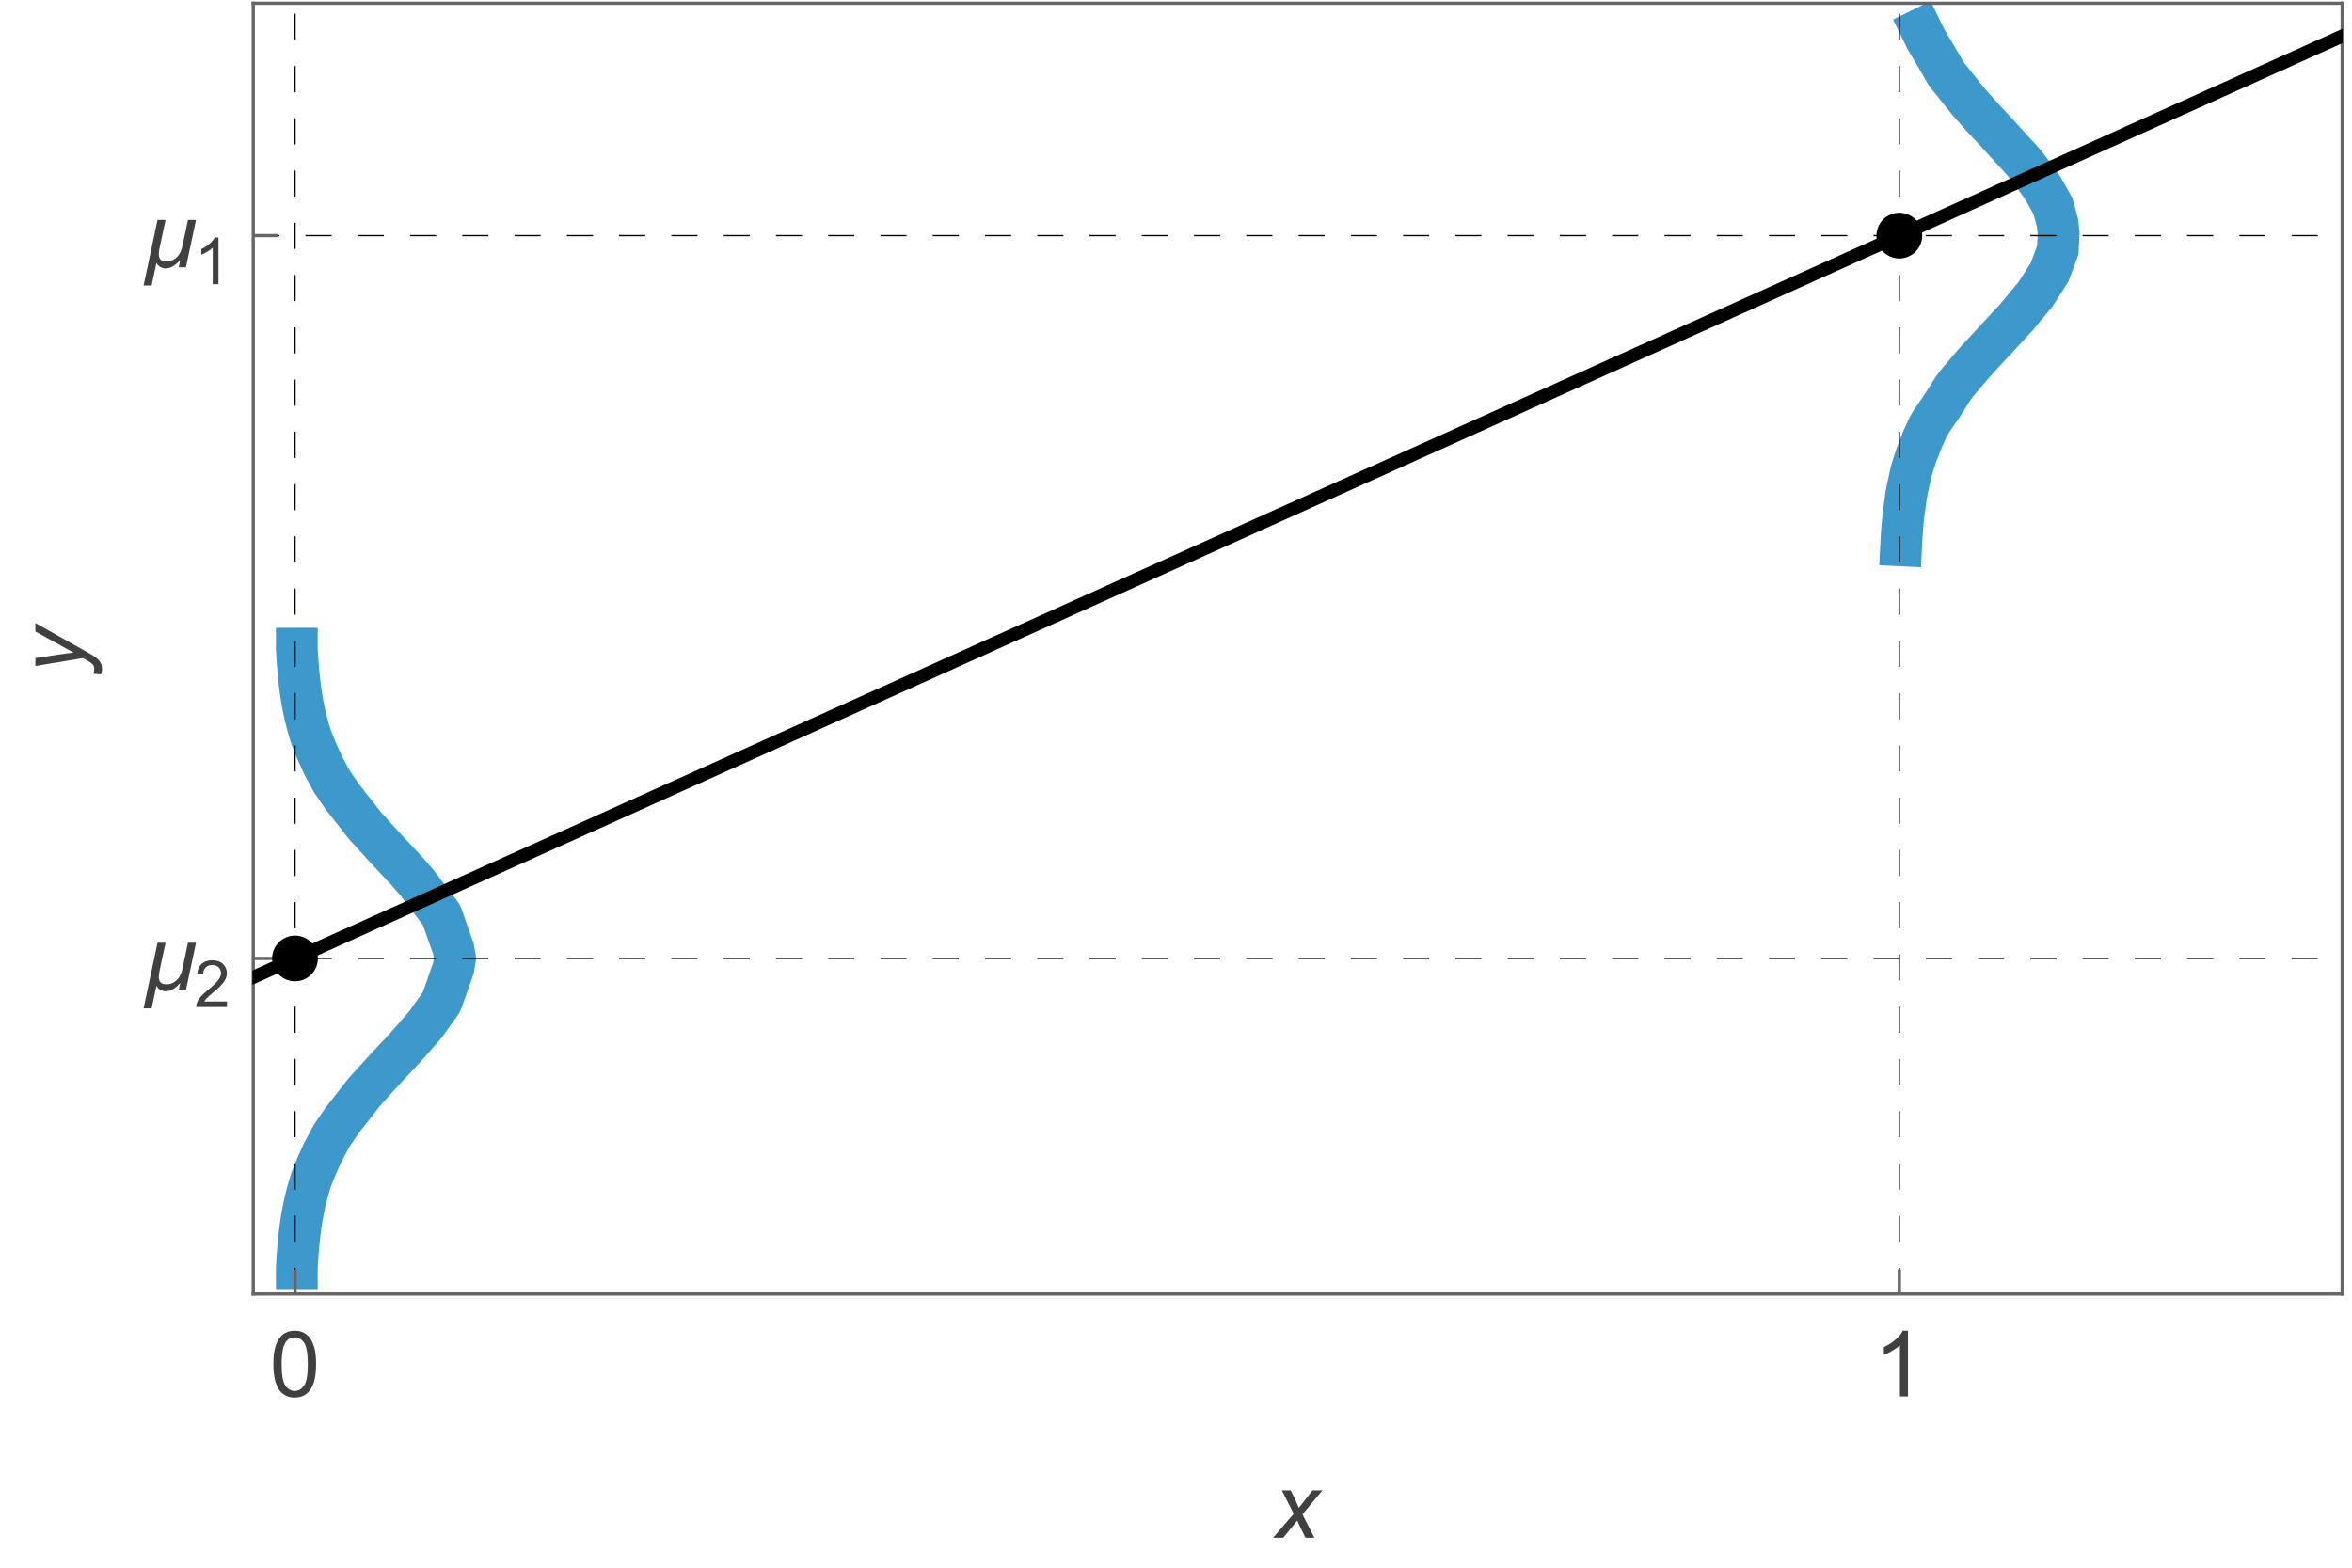
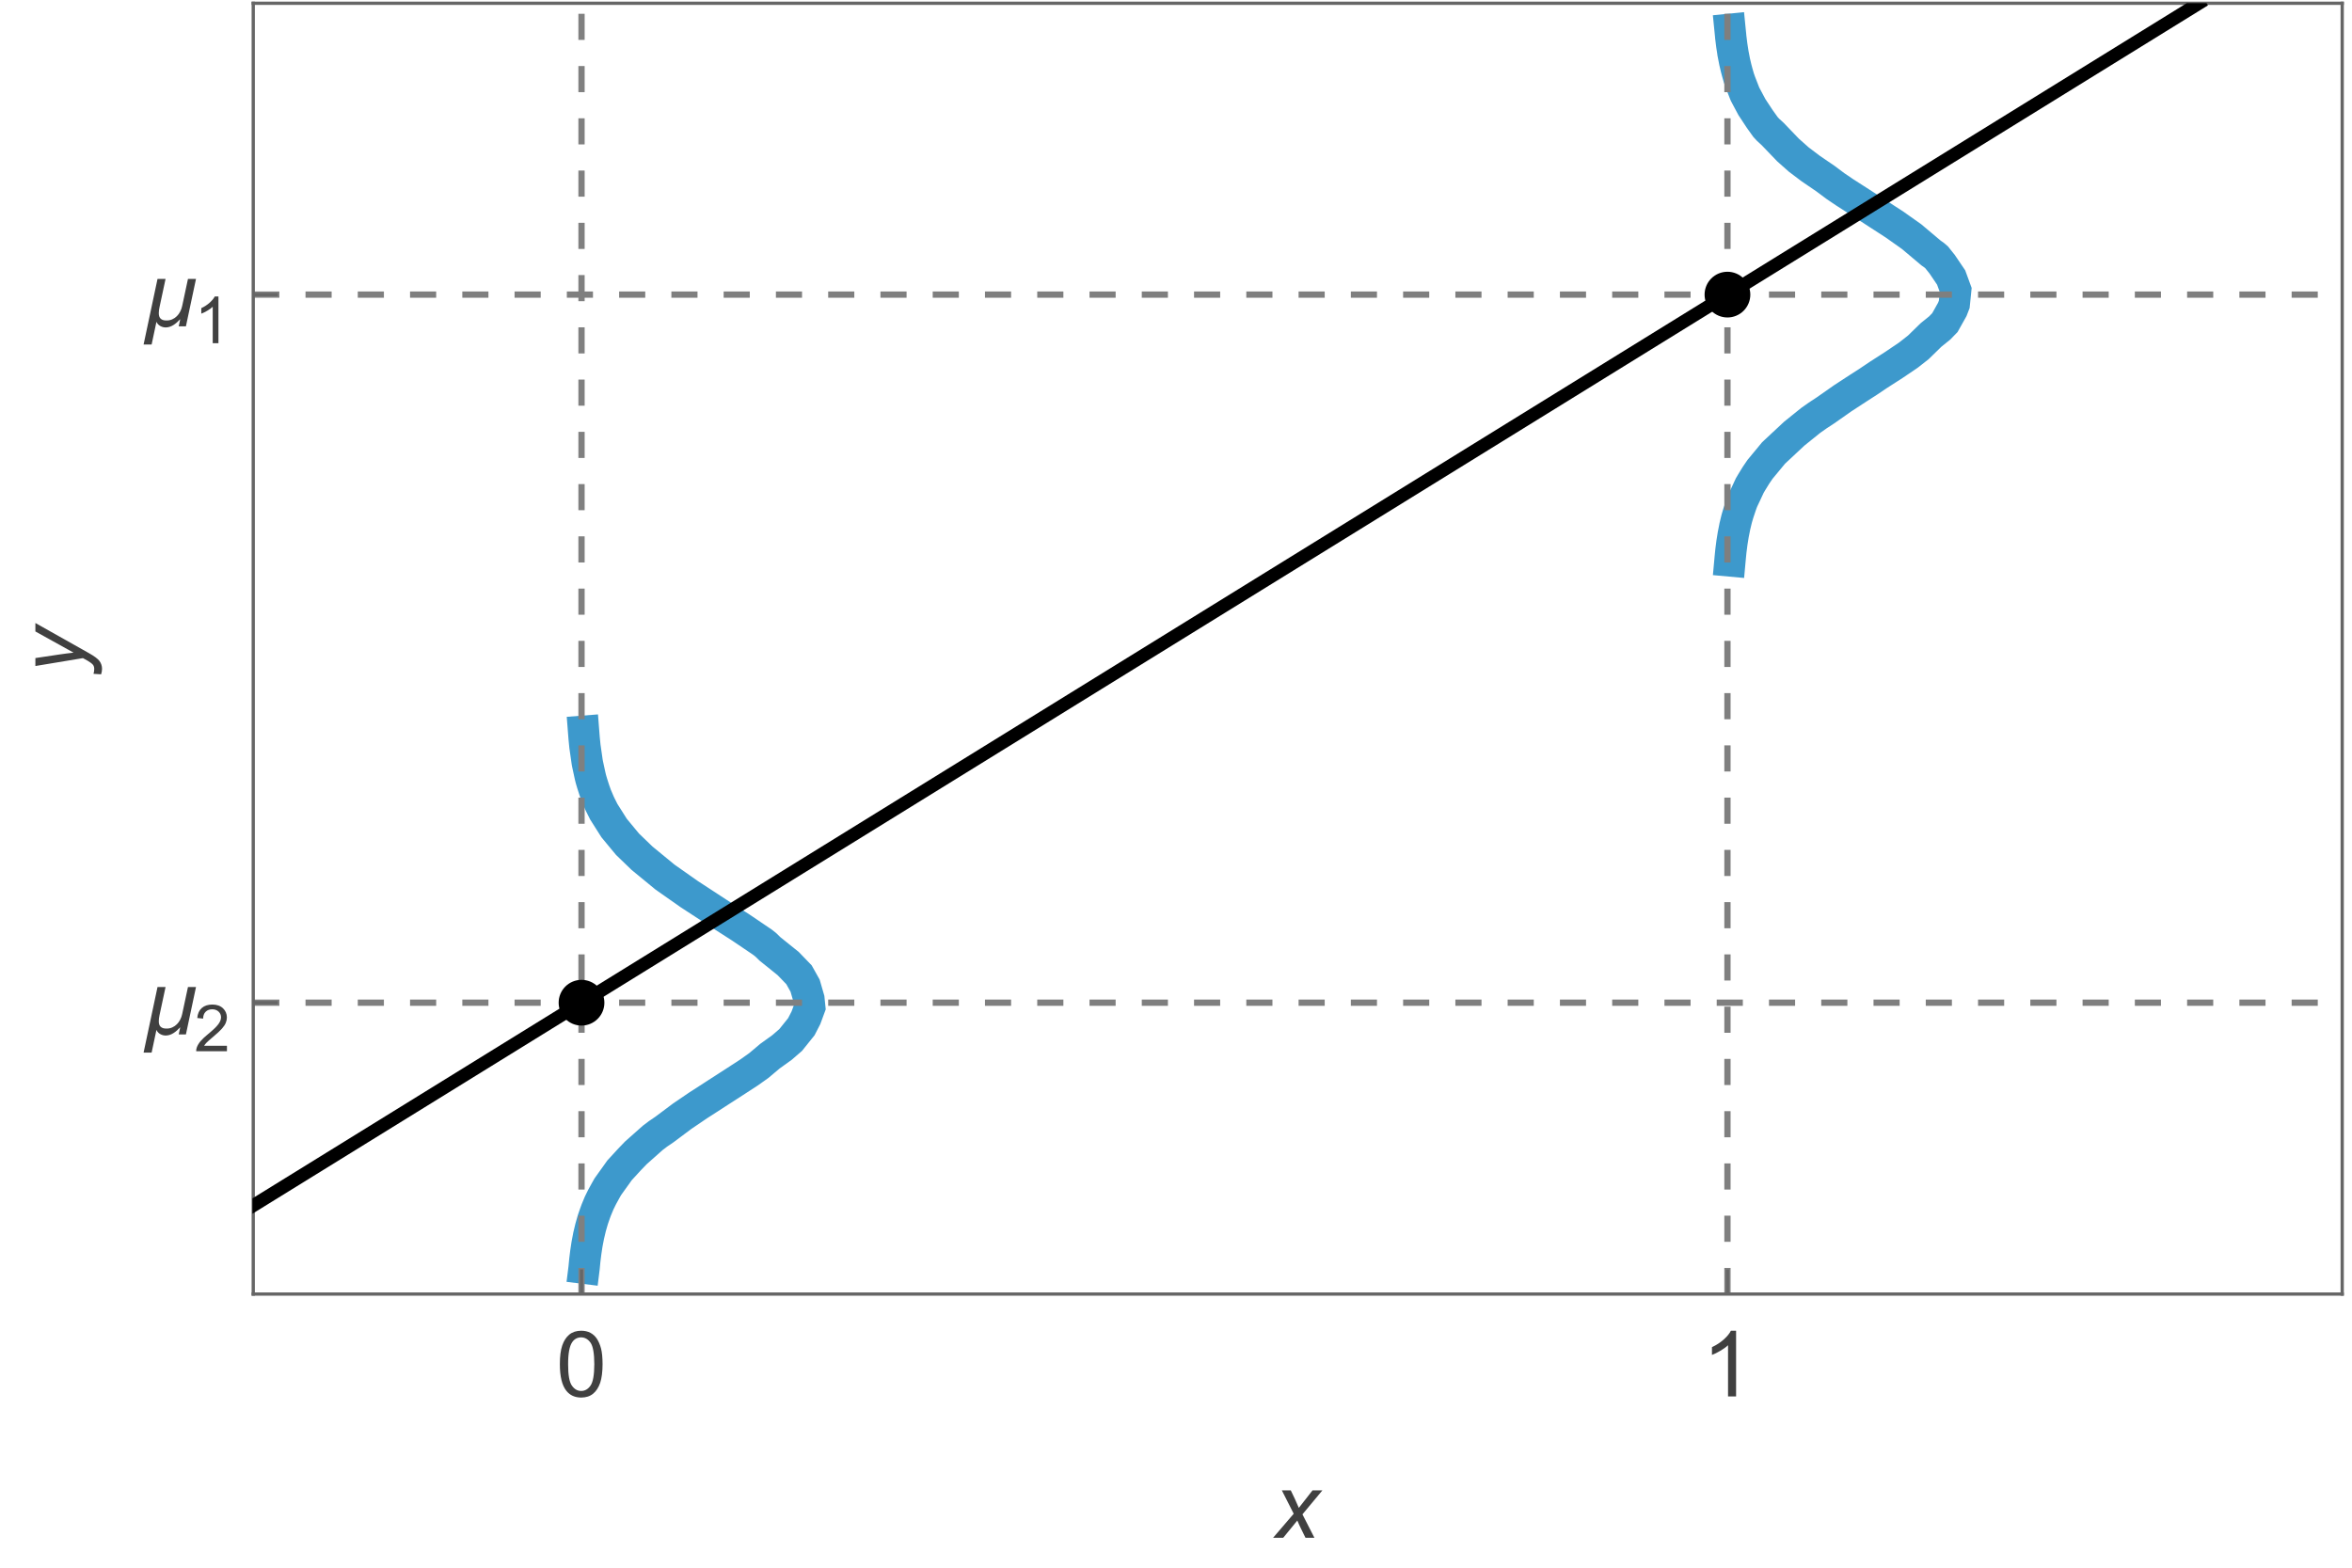
<svg xmlns="http://www.w3.org/2000/svg" xmlns:xlink="http://www.w3.org/1999/xlink" width="360pt" height="240pt" viewBox="0 0 360 240" version="1.1">
  <defs>
    <g>
      <symbol overflow="visible" id="glyph0-0">
        <path style="stroke:none;" d="M 1.75 0 L 1.75 -8.75 L 8.75 -8.75 L 8.75 0 Z M 1.969 -0.219 L 8.531 -0.219 L 8.531 -8.531 L 1.969 -8.531 Z M 1.969 -0.219 " />
      </symbol>
      <symbol overflow="visible" id="glyph0-1">
        <path style="stroke:none;" d="M 0.582 -4.941 C 0.578 -6.121 0.699 -7.074 0.945 -7.801 C 1.188 -8.52 1.551 -9.078 2.031 -9.473 C 2.512 -9.863 3.117 -10.059 3.848 -10.062 C 4.383 -10.059 4.855 -9.953 5.262 -9.738 C 5.668 -9.52 6 -9.207 6.266 -8.801 C 6.527 -8.391 6.738 -7.891 6.891 -7.309 C 7.039 -6.723 7.113 -5.934 7.117 -4.941 C 7.113 -3.762 6.992 -2.812 6.754 -2.094 C 6.508 -1.367 6.145 -0.809 5.668 -0.418 C 5.184 -0.023 4.578 0.168 3.848 0.172 C 2.879 0.168 2.121 -0.176 1.57 -0.867 C 0.91 -1.699 0.578 -3.055 0.582 -4.941 Z M 1.844 -4.941 C 1.84 -3.293 2.031 -2.199 2.422 -1.656 C 2.805 -1.109 3.281 -0.836 3.848 -0.84 C 4.41 -0.836 4.887 -1.109 5.273 -1.66 C 5.656 -2.203 5.848 -3.297 5.852 -4.941 C 5.848 -6.59 5.656 -7.688 5.273 -8.23 C 4.887 -8.77 4.406 -9.039 3.836 -9.043 C 3.27 -9.039 2.816 -8.801 2.48 -8.324 C 2.051 -7.711 1.84 -6.582 1.844 -4.941 Z M 1.844 -4.941 " />
      </symbol>
      <symbol overflow="visible" id="glyph0-2">
        <path style="stroke:none;" d="M 5.215 0 L 3.984 0 L 3.984 -7.84 C 3.688 -7.559 3.297 -7.273 2.816 -6.992 C 2.336 -6.707 1.906 -6.496 1.523 -6.355 L 1.523 -7.547 C 2.211 -7.867 2.812 -8.258 3.328 -8.723 C 3.844 -9.18 4.207 -9.625 4.422 -10.062 L 5.215 -10.062 Z M 5.215 0 " />
      </symbol>
      <symbol overflow="visible" id="glyph1-0">
        <path style="stroke:none;" d="M 0.875 0 L 0.875 -11.195 L 6.125 -11.195 L 6.125 0 Z M 1.75 -0.875 L 5.25 -0.875 L 5.25 -10.32 L 1.75 -10.32 Z M 1.75 -0.875 " />
      </symbol>
      <symbol overflow="visible" id="glyph1-1">
        <path style="stroke:none;" d="M 8.359 -7.254 L 6.816 0 L 5.715 0 L 5.941 -1.066 L 5.914 -1.066 C 5.766 -0.91 5.613 -0.758 5.449 -0.609 C 5.285 -0.461 5.113 -0.328 4.934 -0.215 C 4.75 -0.094 4.555 -0.004 4.355 0.066 C 4.152 0.133 3.941 0.168 3.719 0.172 C 3.57 0.168 3.426 0.148 3.285 0.113 C 3.141 0.07 3.004 0.02 2.879 -0.055 C 2.75 -0.125 2.637 -0.219 2.539 -0.328 C 2.438 -0.438 2.359 -0.559 2.305 -0.695 L 1.566 2.789 L 0.336 2.789 L 2.469 -7.254 L 3.699 -7.254 L 2.773 -2.926 C 2.738 -2.777 2.715 -2.629 2.695 -2.48 C 2.672 -2.324 2.66 -2.176 2.664 -2.031 C 2.66 -1.629 2.758 -1.34 2.961 -1.16 C 3.156 -0.98 3.449 -0.891 3.84 -0.895 C 4.164 -0.891 4.461 -0.949 4.73 -1.074 C 4.996 -1.191 5.234 -1.355 5.438 -1.562 C 5.641 -1.762 5.809 -1.996 5.945 -2.27 C 6.082 -2.535 6.184 -2.82 6.246 -3.125 L 7.129 -7.254 Z M 8.359 -7.254 " />
      </symbol>
      <symbol overflow="visible" id="glyph2-0">
        <path style="stroke:none;" d="M 1.242 0 L 1.242 -6.219 L 6.219 -6.219 L 6.219 0 Z M 1.398 -0.156 L 6.062 -0.156 L 6.062 -6.062 L 1.398 -6.062 Z M 1.398 -0.156 " />
      </symbol>
      <symbol overflow="visible" id="glyph2-1">
        <path style="stroke:none;" d="M 5.008 -0.84 L 5.008 0 L 0.301 0 C 0.293 -0.211 0.328 -0.41 0.402 -0.605 C 0.52 -0.926 0.711 -1.242 0.977 -1.555 C 1.238 -1.859 1.621 -2.219 2.125 -2.633 C 2.895 -3.266 3.418 -3.77 3.691 -4.141 C 3.965 -4.512 4.102 -4.863 4.102 -5.195 C 4.102 -5.539 3.977 -5.832 3.727 -6.07 C 3.477 -6.305 3.152 -6.422 2.758 -6.426 C 2.336 -6.422 2 -6.297 1.75 -6.047 C 1.496 -5.793 1.367 -5.441 1.363 -5 L 0.465 -5.09 C 0.523 -5.758 0.758 -6.27 1.16 -6.625 C 1.559 -6.973 2.098 -7.148 2.777 -7.152 C 3.461 -7.148 4 -6.957 4.402 -6.582 C 4.797 -6.199 4.996 -5.73 5 -5.176 C 4.996 -4.887 4.938 -4.605 4.824 -4.332 C 4.703 -4.055 4.512 -3.766 4.242 -3.465 C 3.973 -3.156 3.523 -2.738 2.895 -2.211 C 2.371 -1.766 2.031 -1.469 1.883 -1.312 C 1.73 -1.156 1.609 -0.996 1.516 -0.84 Z M 5.008 -0.84 " />
      </symbol>
      <symbol overflow="visible" id="glyph2-2">
        <path style="stroke:none;" d="M 3.707 0 L 2.832 0 L 2.832 -5.574 C 2.617 -5.367 2.344 -5.168 2.004 -4.969 C 1.66 -4.766 1.352 -4.613 1.082 -4.52 L 1.082 -5.363 C 1.57 -5.59 1.996 -5.871 2.363 -6.199 C 2.727 -6.527 2.988 -6.844 3.145 -7.152 L 3.707 -7.152 Z M 3.707 0 " />
      </symbol>
      <symbol overflow="visible" id="glyph3-0">
        <path style="stroke:none;" d="M 1.75 0 L 1.75 -8.75 L 8.75 -8.75 L 8.75 0 Z M 1.969 -0.219 L 8.531 -0.219 L 8.531 -8.531 L 1.969 -8.531 Z M 1.969 -0.219 " />
      </symbol>
      <symbol overflow="visible" id="glyph3-1">
        <path style="stroke:none;" d="M -0.02 0 L 3.137 -3.684 L 1.324 -7.258 L 2.691 -7.258 L 3.309 -5.969 C 3.531 -5.48 3.734 -5.016 3.922 -4.578 L 6.016 -7.258 L 7.527 -7.258 L 4.477 -3.59 L 6.309 0 L 4.941 0 L 4.219 -1.477 C 4.062 -1.789 3.887 -2.176 3.691 -2.645 L 1.531 0 Z M -0.02 0 " />
      </symbol>
      <symbol overflow="visible" id="glyph4-0">
        <path style="stroke:none;" d="M 0 -1.75 L -8.75 -1.75 L -8.75 -8.75 L 0 -8.75 Z M -0.219 -1.969 L -0.219 -8.531 L -8.531 -8.531 L -8.531 -1.969 Z M -0.219 -1.969 " />
      </symbol>
      <symbol overflow="visible" id="glyph4-1">
        <path style="stroke:none;" d="M 2.801 0 L 1.641 -0.074 C 1.711 -0.328 1.746 -0.578 1.75 -0.82 C 1.746 -1.07 1.688 -1.273 1.578 -1.43 C 1.422 -1.629 1.141 -1.848 0.73 -2.086 L 0.02 -2.48 L -7.258 -1.27 L -7.258 -2.488 L -3.59 -3.035 C -2.859 -3.145 -2.133 -3.238 -1.414 -3.316 L -7.258 -6.562 L -7.258 -7.855 L 0.965 -3.227 C 1.766 -2.777 2.297 -2.379 2.555 -2.035 C 2.812 -1.684 2.941 -1.285 2.945 -0.84 C 2.941 -0.551 2.895 -0.273 2.801 0 Z M 2.801 0 " />
      </symbol>
    </g>
    <clipPath id="clip1">
-       <path d="M 38.641 69 L 100 69 L 100 198.238 L 38.641 198.238 Z M 38.641 69 " />
+       <path d="M 242 0.48 L 322 0.48 L 322 108 L 242 108 Z M 242 0.48 " />
    </clipPath>
    <clipPath id="clip2">
-       <path d="M 261 0.48 L 345 0.48 L 345 113 L 261 113 Z M 261 0.48 " />
+       <path d="M 67 89 L 146 89 L 146 198.238 L 67 198.238 Z M 67 89 " />
    </clipPath>
    <clipPath id="clip3">
-       <path d="M 45 0.48 L 46 0.48 L 46 198.238 L 45 198.238 Z M 45 0.48 " />
+       <path d="M 88 0.48 L 90 0.48 L 90 198.238 L 88 198.238 Z M 88 0.48 " />
    </clipPath>
    <clipPath id="clip4">
-       <path d="M 290 0.48 L 291 0.48 L 291 198.238 L 290 198.238 Z M 290 0.48 " />
+       <path d="M 263 0.48 L 265 0.48 L 265 198.238 L 263 198.238 Z M 263 0.48 " />
    </clipPath>
    <clipPath id="clip5">
-       <path d="M 38.641 146 L 358.559 146 L 358.559 147 L 38.641 147 Z M 38.641 146 " />
+       <path d="M 38.641 153 L 358.559 153 L 358.559 154 L 38.641 154 Z M 38.641 153 " />
    </clipPath>
    <clipPath id="clip6">
-       <path d="M 38.641 35 L 358.559 35 L 358.559 37 L 38.641 37 Z M 38.641 35 " />
+       <path d="M 38.641 44 L 358.559 44 L 358.559 46 L 38.641 46 Z M 38.641 44 " />
    </clipPath>
    <clipPath id="clip7">
-       <path d="M 38.641 0.48 L 358.559 0.48 L 358.559 159 L 38.641 159 Z M 38.641 0.48 " />
+       <path d="M 38.641 0.48 L 346 0.48 L 346 194 L 38.641 194 Z M 38.641 0.48 " />
    </clipPath>
  </defs>
-   <g id="surface131">
+   <g id="surface176">
    <g clip-path="url(#clip1)" clip-rule="nonzero">
-       <path style="fill:none;stroke-width:6.395;stroke-linecap:square;stroke-linejoin:miter;stroke:rgb(24%,60%,80%);stroke-opacity:1;stroke-miterlimit:3.25;" d="M 45.43 194.156 L 45.43 194.113 L 45.441 193.91 L 45.449 193.734 L 45.461 193.547 L 45.465 193.5 L 45.477 193.309 L 45.488 193.105 L 45.488 193.094 L 45.5 192.926 L 45.5 192.887 L 45.516 192.684 L 45.516 192.664 L 45.527 192.465 L 45.543 192.277 L 45.547 192.223 L 45.559 192.039 L 45.57 191.875 L 45.59 191.617 L 45.613 191.332 L 45.637 191.066 L 45.66 190.77 L 45.691 190.438 L 45.707 190.266 L 45.742 189.922 L 45.793 189.469 L 45.832 189.074 L 45.891 188.621 L 45.984 187.895 L 46.055 187.383 L 46.148 186.77 L 46.219 186.344 L 46.332 185.688 L 46.508 184.828 L 46.68 183.996 L 46.957 182.879 L 47.23 181.891 L 47.621 180.605 L 48.426 178.586 L 49.387 176.445 L 50.637 174.117 L 50.789 173.832 L 52.375 171.516 L 55.621 167.363 L 55.871 167.055 L 55.961 166.961 L 56.117 166.785 L 58.953 163.668 L 59.922 162.633 L 61.602 160.836 L 62.117 160.281 L 63.855 158.289 L 65.074 156.895 L 67.082 154.09 L 67.371 153.684 L 67.496 153.508 L 67.668 153.145 L 69.41 148.172 L 69.648 146.73 L 69.41 145.293 L 67.668 140.32 L 67.496 139.957 L 67.371 139.777 L 67.082 139.43 L 63.855 135.172 L 62.117 133.18 L 59.922 130.832 L 58.953 129.793 L 56.117 126.676 L 55.961 126.504 L 55.871 126.406 L 55.621 126.098 L 52.375 121.945 L 50.789 119.629 L 50.637 119.344 L 49.387 117.016 L 48.426 114.875 L 47.621 112.855 L 47.23 111.574 L 46.957 110.582 L 46.68 109.469 L 46.508 108.633 L 46.332 107.773 L 46.219 107.117 L 46.148 106.695 L 46.055 106.078 L 45.984 105.57 L 45.891 104.84 L 45.832 104.387 L 45.793 103.992 L 45.691 103.023 L 45.66 102.691 L 45.637 102.395 L 45.547 101.238 L 45.527 101 L 45.516 100.777 L 45.43 99.348 L 45.43 99.305 " />
+       <path style="fill:none;stroke-width:4.796;stroke-linecap:square;stroke-linejoin:miter;stroke:rgb(24%,60%,80%);stroke-opacity:1;stroke-miterlimit:3.25;" d="M 264.785 85.875 L 264.797 85.746 L 264.836 85.309 L 264.934 84.328 L 265.078 83.199 L 265.094 83.078 L 265.109 82.98 L 265.27 81.977 L 265.293 81.832 L 265.297 81.816 L 265.512 80.73 L 265.539 80.582 L 265.586 80.391 L 265.766 79.641 L 265.844 79.336 L 266.066 78.582 L 266.48 77.34 L 266.66 76.84 L 266.789 76.531 L 267.289 75.477 L 267.816 74.344 L 268.113 73.836 L 268.773 72.762 L 269.395 71.848 L 271.328 69.512 L 271.418 69.406 L 271.461 69.352 L 271.699 69.125 L 274.625 66.395 L 277.152 64.359 L 278.203 63.617 L 279.406 62.828 L 282.027 60.988 L 284.512 59.367 L 285.969 58.43 L 287.484 57.41 L 289.891 55.863 L 292.09 54.375 L 293.621 53.176 L 295.562 51.281 L 296.895 50.207 L 297.691 49.383 L 298.82 47.367 L 299.121 46.59 L 299.344 44.391 L 298.645 42.484 L 297.27 40.453 L 296.426 39.398 L 296.066 39.086 L 295.562 38.727 L 292.602 36.234 L 290.023 34.406 L 288.785 33.602 L 287.484 32.762 L 284.844 31.047 L 282.301 29.414 L 280.922 28.477 L 279.406 27.344 L 277.16 25.812 L 275.32 24.422 L 273.684 22.969 L 271.328 20.516 L 270.621 19.867 L 270.219 19.43 L 269.34 18.199 L 268.152 16.398 L 267.289 14.781 L 267.109 14.438 L 267.043 14.285 L 266.355 12.516 L 266.156 11.941 L 265.91 11.09 L 265.73 10.41 L 265.504 9.445 L 265.27 8.238 L 265.262 8.199 L 265.262 8.191 L 265.07 6.949 L 264.941 5.902 L 264.914 5.699 L 264.895 5.465 L 264.797 4.484 " />
    </g>
    <g clip-path="url(#clip2)" clip-rule="nonzero">
-       <path style="fill:none;stroke-width:6.395;stroke-linecap:square;stroke-linejoin:miter;stroke:rgb(23.999%,60%,80%);stroke-opacity:1;stroke-miterlimit:3.25;" d="M 290.992 83.496 L 291.023 82.852 L 291.051 82.367 L 291.082 81.918 L 291.172 80.672 L 291.301 79.293 L 291.332 78.98 L 291.789 75.605 L 291.793 75.59 L 291.793 75.582 L 291.812 75.496 L 292.512 72.203 L 293.293 69.73 L 294.246 67.312 L 295.082 65.43 L 295.668 64.426 L 297.293 62.07 L 298.844 59.613 L 299.543 58.652 L 302.051 55.711 L 302.559 55.133 L 302.773 54.898 L 305.57 51.879 L 306.547 50.824 L 308.254 48.973 L 308.703 48.492 L 310.41 46.434 L 311.516 45.102 L 313.664 41.762 L 313.703 41.695 L 314.957 38.328 L 315.098 35.781 L 314.941 34.195 L 314.227 31.555 L 313.738 30.68 L 312.691 28.812 L 311.023 26.488 L 309.691 24.777 L 309.176 24.207 L 308.254 23.215 L 305.219 19.879 L 303.461 18.004 L 301.281 15.539 L 298.344 11.879 L 297.84 11.227 L 297.688 10.984 L 297.293 10.254 L 294.789 6 L 294.031 4.453 " />
+       <path style="fill:none;stroke-width:4.796;stroke-linecap:square;stroke-linejoin:miter;stroke:rgb(23.999%,60%,80%);stroke-opacity:1;stroke-miterlimit:3.25;" d="M 89.324 111.945 L 89.395 112.855 L 89.41 113.035 L 89.531 114.25 L 89.535 114.281 L 89.582 114.609 L 89.867 116.602 L 89.895 116.777 L 89.938 116.996 L 90.332 118.812 L 90.445 119.273 L 90.637 119.926 L 90.957 120.922 L 91.258 121.77 L 91.602 122.578 L 91.75 122.926 L 91.875 123.188 L 92.414 124.266 L 92.754 124.801 L 93.621 126.172 L 93.996 126.762 L 95.234 128.262 L 96.062 129.258 L 97.66 130.797 L 98.266 131.383 L 101.699 134.203 L 101.73 134.23 L 101.754 134.25 L 102.129 134.516 L 105.508 136.891 L 109.109 139.242 L 109.438 139.453 L 109.777 139.68 L 113.391 142 L 116.691 144.234 L 117.203 144.637 L 117.855 145.273 L 120.633 147.508 L 122.293 149.227 L 123.23 150.898 L 123.812 152.91 L 123.945 154.219 L 123.359 155.809 L 122.652 157.184 L 121.023 159.211 L 119.703 160.355 L 117.855 161.684 L 116.129 163.137 L 114.625 164.203 L 112.262 165.738 L 109.777 167.34 L 108.312 168.289 L 106.902 169.195 L 104.422 170.879 L 101.699 172.918 L 100.723 173.582 L 99.922 174.188 L 97.336 176.484 L 96.383 177.473 L 94.816 179.18 L 94.453 179.695 L 93.621 180.855 L 93.035 181.676 L 92.715 182.238 L 92.152 183.266 L 91.707 184.172 L 91.273 185.219 L 91.078 185.746 L 90.758 186.668 L 90.578 187.285 L 90.398 187.918 L 90.191 188.789 L 90.102 189.164 L 90.047 189.449 L 89.898 190.219 L 89.863 190.414 L 89.836 190.57 L 89.68 191.602 L 89.672 191.66 L 89.664 191.711 L 89.582 192.367 L 89.516 192.91 L 89.512 192.953 L 89.398 194.129 L 89.395 194.156 " />
    </g>
    <g clip-path="url(#clip3)" clip-rule="nonzero">
-       <path style="fill:none;stroke-width:0.2;stroke-linecap:butt;stroke-linejoin:miter;stroke:rgb(0%,0%,0%);stroke-opacity:1;stroke-dasharray:4,4;stroke-miterlimit:3.25;" d="M 45.156 198.109 L 45.156 0.5 " />
+       <path style="fill:none;stroke-width:0.959;stroke-linecap:butt;stroke-linejoin:miter;stroke:rgb(50%,50%,50%);stroke-opacity:1;stroke-dasharray:4,4;stroke-miterlimit:3.25;" d="M 89.008 198.109 L 89.008 0.5 " />
    </g>
    <g clip-path="url(#clip4)" clip-rule="nonzero">
-       <path style="fill:none;stroke-width:0.2;stroke-linecap:butt;stroke-linejoin:miter;stroke:rgb(0%,0%,0%);stroke-opacity:1;stroke-dasharray:4,4;stroke-miterlimit:3.25;" d="M 290.715 198.109 L 290.715 0.5 " />
+       <path style="fill:none;stroke-width:0.959;stroke-linecap:butt;stroke-linejoin:miter;stroke:rgb(49.999%,49.999%,49.999%);stroke-opacity:1;stroke-dasharray:4,4;stroke-miterlimit:3.25;" d="M 264.406 198.109 L 264.406 0.5 " />
    </g>
    <g clip-path="url(#clip5)" clip-rule="nonzero">
-       <path style="fill:none;stroke-width:0.2;stroke-linecap:butt;stroke-linejoin:miter;stroke:rgb(0%,0%,0%);stroke-opacity:1;stroke-dasharray:4,4;stroke-miterlimit:3.25;" d="M 38.762 146.73 L 358.5 146.73 " />
+       <path style="fill:none;stroke-width:0.959;stroke-linecap:butt;stroke-linejoin:miter;stroke:rgb(49.999%,49.999%,49.999%);stroke-opacity:1;stroke-dasharray:4,4;stroke-miterlimit:3.25;" d="M 38.762 153.508 L 358.5 153.508 " />
    </g>
    <g clip-path="url(#clip6)" clip-rule="nonzero">
-       <path style="fill:none;stroke-width:0.2;stroke-linecap:butt;stroke-linejoin:miter;stroke:rgb(0%,0%,0%);stroke-opacity:1;stroke-dasharray:4,4;stroke-miterlimit:3.25;" d="M 38.762 36.07 L 358.5 36.07 " />
+       <path style="fill:none;stroke-width:0.959;stroke-linecap:butt;stroke-linejoin:miter;stroke:rgb(49.999%,49.999%,49.999%);stroke-opacity:1;stroke-dasharray:4,4;stroke-miterlimit:3.25;" d="M 38.762 45.102 L 358.5 45.102 " />
    </g>
    <path style="fill:none;stroke-width:0.5;stroke-linecap:square;stroke-linejoin:miter;stroke:rgb(40%,40%,40%);stroke-opacity:1;stroke-miterlimit:3.25;" d="M 358.5 198.109 L 38.762 198.109 " />
    <path style="fill:none;stroke-width:0.5;stroke-linecap:square;stroke-linejoin:miter;stroke:rgb(40%,40%,40%);stroke-opacity:1;stroke-miterlimit:3.25;" d="M 38.762 198.109 L 38.762 0.5 " />
    <path style="fill:none;stroke-width:0.5;stroke-linecap:square;stroke-linejoin:miter;stroke:rgb(40%,40%,40%);stroke-opacity:1;stroke-miterlimit:3.25;" d="M 38.762 0.5 L 358.5 0.5 " />
    <path style="fill:none;stroke-width:0.5;stroke-linecap:square;stroke-linejoin:miter;stroke:rgb(40%,40%,40%);stroke-opacity:1;stroke-miterlimit:3.25;" d="M 358.5 0.5 L 358.5 198.109 " />
-     <path style="fill:none;stroke-width:0.5;stroke-linecap:butt;stroke-linejoin:miter;stroke:rgb(40%,40%,40%);stroke-opacity:1;stroke-miterlimit:3.25;" d="M 45.156 198.109 L 45.156 194.34 " />
+     <path style="fill:none;stroke-width:0.5;stroke-linecap:butt;stroke-linejoin:miter;stroke:rgb(40%,40%,40%);stroke-opacity:1;stroke-miterlimit:3.25;" d="M 89.008 198.109 L 89.008 194.34 " />
    <g style="fill:rgb(25%,25%,25%);fill-opacity:1;">
-       <use xlink:href="#glyph0-1" x="41.263" y="213.783" />
+       <use xlink:href="#glyph0-1" x="85.113" y="213.783" />
    </g>
-     <path style="fill:none;stroke-width:0.5;stroke-linecap:butt;stroke-linejoin:miter;stroke:rgb(40%,40%,40%);stroke-opacity:1;stroke-miterlimit:3.25;" d="M 290.715 198.109 L 290.715 194.34 " />
+     <path style="fill:none;stroke-width:0.5;stroke-linecap:butt;stroke-linejoin:miter;stroke:rgb(40%,40%,40%);stroke-opacity:1;stroke-miterlimit:3.25;" d="M 264.406 198.109 L 264.406 194.34 " />
    <g style="fill:rgb(25%,25%,25%);fill-opacity:1;">
-       <use xlink:href="#glyph0-2" x="286.822" y="213.783" />
+       <use xlink:href="#glyph0-2" x="260.512" y="213.783" />
    </g>
-     <path style="fill:none;stroke-width:0.5;stroke-linecap:butt;stroke-linejoin:miter;stroke:rgb(40%,40%,40%);stroke-opacity:1;stroke-miterlimit:3.25;" d="M 38.762 146.73 L 42.531 146.73 " />
+     <path style="fill:none;stroke-width:0.5;stroke-linecap:butt;stroke-linejoin:miter;stroke:rgb(40%,40%,40%);stroke-opacity:1;stroke-miterlimit:3.25;" d="M 38.762 153.508 L 42.531 153.508 " />
    <g style="fill:rgb(25%,25%,25%);fill-opacity:1;">
-       <use xlink:href="#glyph1-1" x="21.641" y="151.584" />
+       <use xlink:href="#glyph1-1" x="21.641" y="158.36" />
    </g>
    <g style="fill:rgb(25%,25%,25%);fill-opacity:1;">
-       <use xlink:href="#glyph2-1" x="29.728" y="154.164" />
+       <use xlink:href="#glyph2-1" x="29.728" y="160.939" />
    </g>
-     <path style="fill:none;stroke-width:0.5;stroke-linecap:butt;stroke-linejoin:miter;stroke:rgb(40%,40%,40%);stroke-opacity:1;stroke-miterlimit:3.25;" d="M 38.762 36.07 L 42.531 36.07 " />
+     <path style="fill:none;stroke-width:0.5;stroke-linecap:butt;stroke-linejoin:miter;stroke:rgb(40%,40%,40%);stroke-opacity:1;stroke-miterlimit:3.25;" d="M 38.762 45.102 L 42.531 45.102 " />
    <g style="fill:rgb(25%,25%,25%);fill-opacity:1;">
-       <use xlink:href="#glyph1-1" x="21.641" y="40.923" />
+       <use xlink:href="#glyph1-1" x="21.641" y="49.957" />
    </g>
    <g style="fill:rgb(25%,25%,25%);fill-opacity:1;">
-       <use xlink:href="#glyph2-2" x="29.728" y="43.503" />
+       <use xlink:href="#glyph2-2" x="29.728" y="52.537" />
    </g>
    <g style="fill:rgb(25%,25%,25%);fill-opacity:1;">
      <use xlink:href="#glyph3-1" x="194.878" y="235.424" />
    </g>
    <g style="fill:rgb(25%,25%,25%);fill-opacity:1;">
      <use xlink:href="#glyph4-1" x="12.674" y="103.232" />
    </g>
    <g clip-path="url(#clip7)" clip-rule="nonzero">
-       <path style="fill:none;stroke-width:2;stroke-linecap:square;stroke-linejoin:miter;stroke:rgb(0%,0%,0%);stroke-opacity:1;stroke-miterlimit:3.25;" d="M 38.762 149.613 L 358.5 5.523 " />
+       <path style="fill:none;stroke-width:2;stroke-linecap:square;stroke-linejoin:miter;stroke:rgb(0%,0%,0%);stroke-opacity:1;stroke-miterlimit:3.25;" d="M 38.762 184.559 L 336.574 0.5 " />
    </g>
-     <path style=" stroke:none;fill-rule:evenodd;fill:rgb(0%,0%,0%);fill-opacity:1;" d="M 48.656 146.73 C 48.656 147.66 48.289 148.551 47.633 149.207 C 46.973 149.863 46.086 150.23 45.156 150.23 C 44.227 150.23 43.336 149.863 42.68 149.207 C 42.023 148.551 41.656 147.66 41.656 146.73 C 41.656 145.801 42.023 144.914 42.68 144.258 C 43.336 143.602 44.227 143.23 45.156 143.23 C 46.086 143.23 46.973 143.602 47.633 144.258 C 48.289 144.914 48.656 145.801 48.656 146.73 Z M 48.656 146.73 " />
-     <path style=" stroke:none;fill-rule:evenodd;fill:rgb(0%,0%,0%);fill-opacity:1;" d="M 294.215 36.07 C 294.215 36.996 293.848 37.887 293.191 38.543 C 292.535 39.199 291.645 39.57 290.715 39.57 C 289.789 39.57 288.898 39.199 288.242 38.543 C 287.586 37.887 287.215 36.996 287.215 36.07 C 287.215 35.141 287.586 34.25 288.242 33.594 C 288.898 32.938 289.789 32.57 290.715 32.57 C 291.645 32.57 292.535 32.938 293.191 33.594 C 293.848 34.25 294.215 35.141 294.215 36.07 Z M 294.215 36.07 " />
+     <path style=" stroke:none;fill-rule:evenodd;fill:rgb(0%,0%,0%);fill-opacity:1;" d="M 92.508 153.508 C 92.508 154.434 92.137 155.324 91.48 155.98 C 90.824 156.637 89.934 157.008 89.008 157.008 C 88.078 157.008 87.188 156.637 86.531 155.98 C 85.875 155.324 85.508 154.434 85.508 153.508 C 85.508 152.578 85.875 151.688 86.531 151.031 C 87.188 150.375 88.078 150.008 89.008 150.008 C 89.934 150.008 90.824 150.375 91.48 151.031 C 92.137 151.688 92.508 152.578 92.508 153.508 Z M 92.508 153.508 " />
+     <path style=" stroke:none;fill-rule:evenodd;fill:rgb(0%,0%,0%);fill-opacity:1;" d="M 267.906 45.102 C 267.906 46.031 267.535 46.922 266.879 47.578 C 266.223 48.234 265.332 48.602 264.406 48.602 C 263.477 48.602 262.586 48.234 261.93 47.578 C 261.273 46.922 260.906 46.031 260.906 45.102 C 260.906 44.176 261.273 43.285 261.93 42.629 C 262.586 41.973 263.477 41.602 264.406 41.602 C 265.332 41.602 266.223 41.973 266.879 42.629 C 267.535 43.285 267.906 44.176 267.906 45.102 Z M 267.906 45.102 " />
  </g>
</svg>
